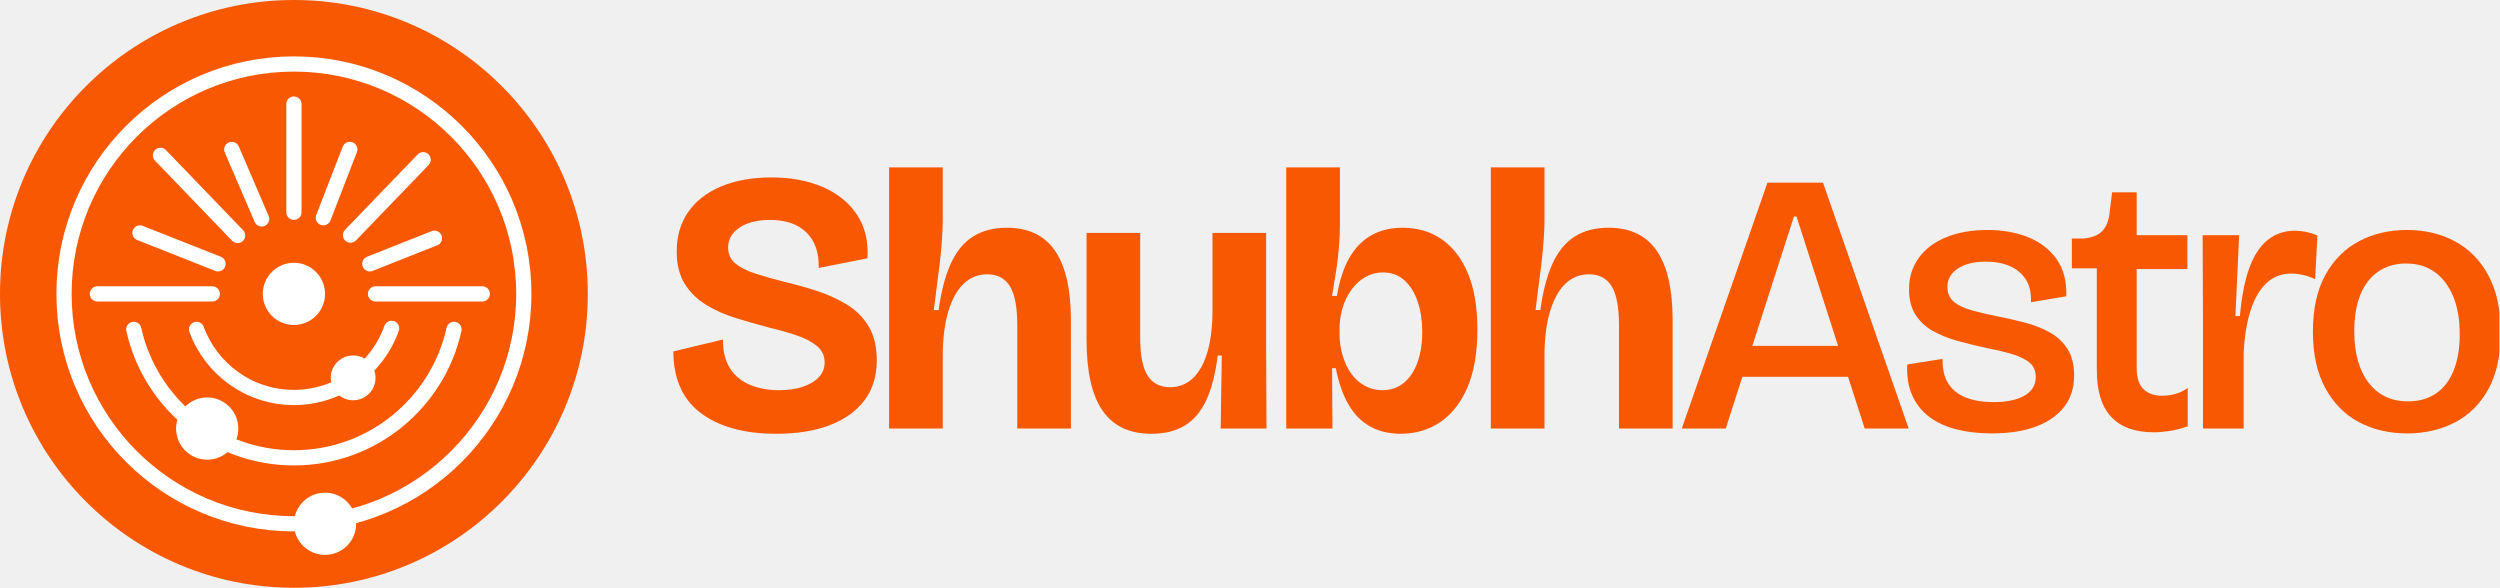
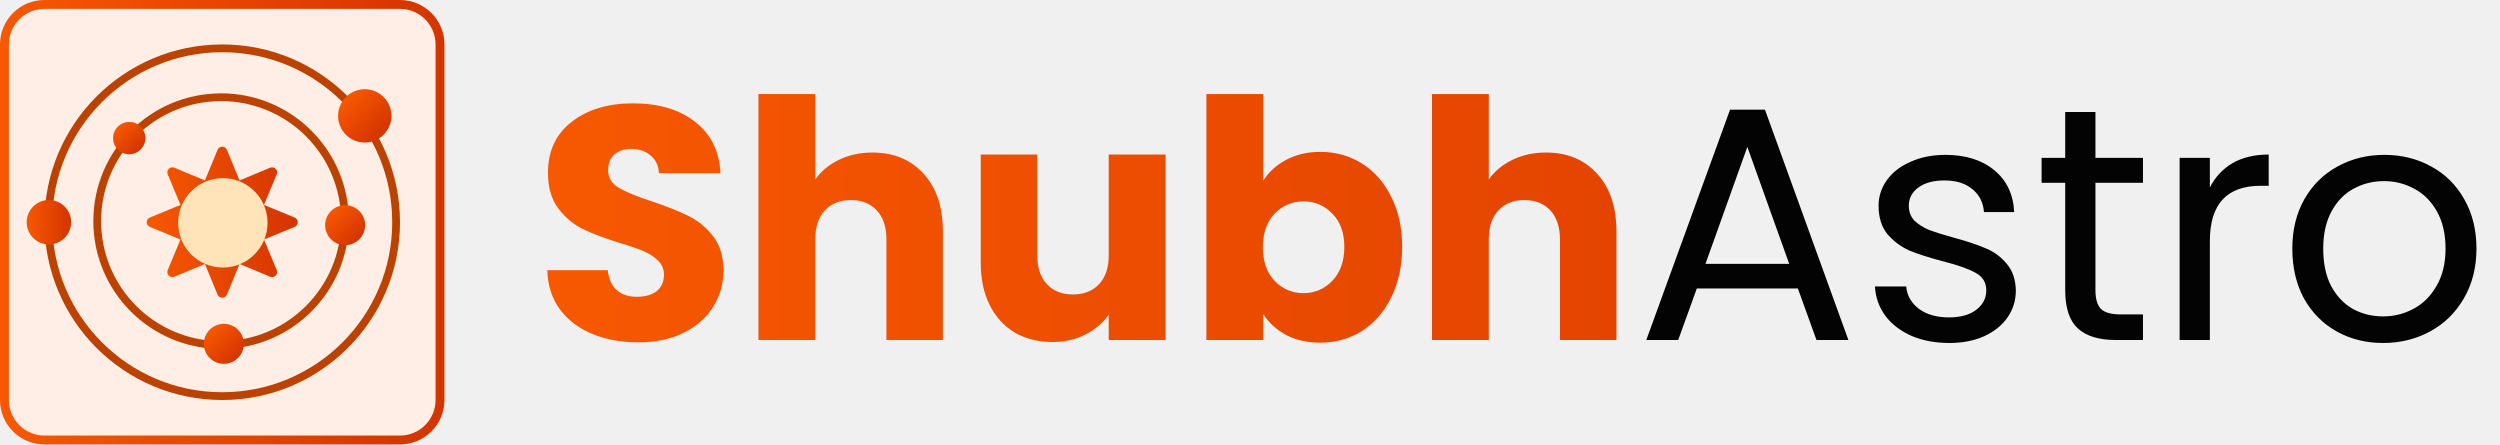
- <svg xmlns="http://www.w3.org/2000/svg" width="638" height="150" viewBox="0 0 638 150" fill="none">
-   <path d="M0 75C0 116.426 33.582 150 75.008 150C116.426 150 150.008 116.426 150.008 75C150.008 33.574 116.426 0 75.008 0C33.582 0 0 33.574 0 75Z" fill="#F75801" />
-   <path d="M34.145 84.058C38.289 102.806 55.009 116.839 75.009 116.839C95.001 116.839 111.728 102.806 115.864 84.058M50.167 84.058C53.867 94.192 63.59 101.435 75.009 101.435C86.522 101.435 96.316 94.066 99.937 83.788M123.083 75.001H95.833M54.177 75.001H24.858M60.642 60.096L40.952 39.644M55.642 67.331L35.722 59.446M66.776 55.864L59.145 38.131M89.272 38.131L82.52 55.571M110.872 60.793L94.375 67.331M107.988 40.762L89.454 60.001M75.009 26.554V54.169M133.677 75.001C133.677 42.6 107.41 16.332 75.009 16.332C42.6 16.332 16.34 42.6 16.34 75.001C16.34 107.402 42.6 133.67 75.009 133.67C107.41 133.67 133.677 107.402 133.677 75.001Z" stroke="white" stroke-width="3.883" stroke-miterlimit="10" stroke-linecap="round" />
-   <path fill-rule="evenodd" clip-rule="evenodd" d="M82.949 75C82.949 70.611 79.391 67.061 75.009 67.061C70.619 67.061 67.061 70.611 67.061 75C67.061 79.39 70.619 82.94 75.009 82.94C79.391 82.94 82.949 79.39 82.949 75ZM95.833 96.435C95.833 93.273 93.273 90.713 90.12 90.713C86.958 90.713 84.399 93.273 84.399 96.435C84.399 99.588 86.958 102.148 90.12 102.148C93.273 102.148 95.833 99.588 95.833 96.435ZM60.817 109.374C60.817 104.984 57.267 101.434 52.877 101.434C48.487 101.434 44.938 104.984 44.938 109.374C44.938 113.764 48.487 117.314 52.877 117.314C57.267 117.314 60.817 113.764 60.817 109.374ZM90.888 133.669C90.888 129.279 87.338 125.729 82.949 125.729C78.559 125.729 75.009 129.279 75.009 133.669C75.009 138.059 78.559 141.609 82.949 141.609C87.338 141.609 90.888 138.059 90.888 133.669Z" fill="white" />
-   <g clip-path="url(#clip0_92_99)">
-     <path fill-rule="evenodd" clip-rule="evenodd" d="M198.086 110.7C193.839 110.7 190.083 110.225 186.818 109.274C183.553 108.323 180.796 106.96 178.545 105.185C176.295 103.41 174.615 101.223 173.506 98.624C172.396 96.025 171.842 93.046 171.842 89.686L184.488 86.643C184.488 89.686 185.106 92.158 186.343 94.06C187.579 95.962 189.29 97.356 191.477 98.244C193.664 99.131 196.089 99.575 198.751 99.575C201.16 99.575 203.236 99.274 204.98 98.672C206.723 98.069 208.07 97.245 209.021 96.199C209.972 95.153 210.447 93.933 210.447 92.538C210.447 90.827 209.813 89.432 208.545 88.355C207.278 87.277 205.582 86.374 203.458 85.645C201.335 84.916 198.942 84.234 196.279 83.6C193.427 82.84 190.606 82.031 187.816 81.176C185.027 80.32 182.492 79.195 180.209 77.8C177.927 76.406 176.105 74.615 174.742 72.428C173.379 70.241 172.698 67.499 172.698 64.203C172.698 60.278 173.68 56.902 175.645 54.076C177.61 51.26 180.415 49.089 184.06 47.562C187.705 46.041 191.969 45.28 196.85 45.28C201.794 45.28 206.152 46.089 209.924 47.705C213.696 49.322 216.612 51.667 218.672 54.741C220.732 57.816 221.636 61.54 221.382 65.914L208.926 68.386C208.989 66.421 208.751 64.678 208.213 63.157C207.674 61.635 206.866 60.352 205.788 59.306C204.71 58.26 203.395 57.467 201.842 56.928C200.289 56.395 198.498 56.125 196.469 56.12C194.187 56.125 192.254 56.442 190.669 57.071C189.084 57.71 187.88 58.55 187.056 59.591C186.232 60.637 185.82 61.825 185.82 63.157C185.82 64.868 186.438 66.231 187.674 67.245C188.91 68.265 190.606 69.121 192.761 69.813C194.916 70.51 197.357 71.207 200.083 71.904C202.809 72.538 205.55 73.299 208.308 74.187C211.065 75.074 213.633 76.231 216.01 77.657C218.387 79.084 220.273 80.954 221.667 83.267C223.062 85.581 223.759 88.481 223.759 91.968C223.759 95.962 222.713 99.353 220.621 102.142C218.53 104.932 215.566 107.055 211.731 108.513C207.896 109.971 203.347 110.7 198.086 110.7ZM226.897 109.369V42.713H240.59V56.31C240.59 57.578 240.526 59.163 240.4 61.065C240.273 62.972 240.083 65 239.829 67.15C239.576 69.305 239.306 71.429 239.021 73.521C238.736 75.613 238.498 77.483 238.308 79.131H239.544C240.178 74.377 241.208 70.431 242.634 67.293C244.061 64.155 245.962 61.841 248.339 60.352C250.717 58.862 253.585 58.117 256.945 58.117C262.46 58.117 266.564 60.082 269.259 64.012C271.953 67.943 273.3 73.87 273.3 81.794V109.369H259.607V82.84C259.607 78.402 258.989 75.153 257.753 73.093C256.517 71.033 254.568 70.003 251.905 70.003C249.623 70.003 247.642 70.795 245.962 72.38C244.282 73.965 242.967 76.326 242.016 79.464C241.065 82.602 240.59 86.453 240.59 91.017V109.369H226.897ZM293.839 110.7C288.255 110.7 284.103 108.735 281.382 104.805C278.656 100.874 277.293 94.884 277.293 86.833V59.448H290.978V86.168C290.983 90.668 291.617 93.901 292.88 95.867C294.148 97.832 296.052 98.814 298.593 98.814C300.236 98.814 301.723 98.402 303.054 97.578C304.385 96.754 305.526 95.518 306.477 93.87C307.428 92.222 308.157 90.177 308.664 87.737C309.177 85.301 309.433 82.401 309.433 79.036V59.448H323.117V86.928L323.213 109.369H311.517L311.802 90.732H310.764C310.188 95.359 309.222 99.147 307.864 102.095C306.496 105.042 304.655 107.214 302.341 108.608C300.027 110.003 297.193 110.7 293.839 110.7ZM357.444 110.7C354.465 110.7 351.85 110.066 349.599 108.798C347.349 107.531 345.511 105.645 344.084 103.141C342.658 100.637 341.596 97.578 340.899 93.965H339.948L340.043 109.369H328.252V42.713H341.945V57.547C341.945 59.258 341.866 61.081 341.707 63.014C341.549 64.947 341.311 66.96 340.994 69.052C340.677 71.144 340.328 73.299 339.948 75.518H341.184C341.818 71.651 342.864 68.434 344.322 65.867C345.78 63.304 347.65 61.371 349.932 60.066C352.214 58.772 354.877 58.122 357.919 58.117C361.786 58.117 365.146 59.115 367.999 61.112C370.851 63.109 373.07 66.025 374.655 69.86C376.24 73.695 377.032 78.434 377.032 84.076C377.032 89.971 376.192 94.884 374.512 98.814C372.832 102.745 370.518 105.708 367.571 107.705C364.623 109.702 361.247 110.7 357.444 110.7ZM352.785 99.575C354.94 99.575 356.778 98.941 358.3 97.673C359.821 96.405 360.978 94.646 361.77 92.396C362.563 90.145 362.959 87.594 362.959 84.741C362.959 81.889 362.579 79.322 361.818 77.039C361.057 74.757 359.932 72.935 358.442 71.572C356.953 70.209 355.098 69.527 352.88 69.527C351.612 69.527 350.408 69.781 349.266 70.288C348.125 70.801 347.111 71.498 346.224 72.38C345.336 73.273 344.56 74.319 343.894 75.518C343.228 76.722 342.721 78.054 342.373 79.512C342.024 80.97 341.85 82.491 341.85 84.076V85.027C341.85 86.992 342.103 88.862 342.61 90.637C343.118 92.412 343.847 93.965 344.797 95.296C345.748 96.627 346.905 97.673 348.268 98.434C349.631 99.195 351.137 99.575 352.785 99.575ZM380.455 109.369V42.713H394.148V56.31C394.148 57.578 394.084 59.163 393.957 61.065C393.831 62.972 393.641 65 393.387 67.15C393.133 69.305 392.864 71.429 392.579 73.521C392.293 75.613 392.056 77.483 391.866 79.131H393.102C393.736 74.377 394.766 70.431 396.192 67.293C397.618 64.155 399.52 61.841 401.897 60.352C404.274 58.862 407.143 58.117 410.503 58.117C416.018 58.117 420.122 60.082 422.816 64.012C425.511 67.943 426.858 73.87 426.858 81.794V109.369H413.165V82.84C413.165 78.402 412.547 75.153 411.311 73.093C410.075 71.033 408.125 70.003 405.463 70.003C403.181 70.003 401.2 70.795 399.52 72.38C397.84 73.965 396.525 76.326 395.574 79.464C394.623 82.602 394.148 86.453 394.148 91.017V109.369H380.455ZM428.189 109.369L450.059 46.611H464.227L486.097 109.369H474.877L470.621 96.152H443.656L439.409 109.369H428.189ZM457.476 55.264H456.81L446.2 88.26H468.086L457.476 55.264Z" fill="#F75801" />
-   </g>
-   <g clip-path="url(#clip1_92_99)">
-     <path fill-rule="evenodd" clip-rule="evenodd" d="M199.086 110.7C194.839 110.7 191.083 110.225 187.818 109.274C184.553 108.323 181.796 106.96 179.545 105.185C177.295 103.41 175.615 101.223 174.506 98.624C173.396 96.025 172.842 93.046 172.842 89.686L185.488 86.643C185.488 89.686 186.106 92.158 187.343 94.06C188.579 95.962 190.29 97.356 192.477 98.244C194.664 99.131 197.089 99.575 199.751 99.575C202.16 99.575 204.236 99.274 205.98 98.672C207.723 98.069 209.07 97.245 210.021 96.199C210.972 95.153 211.447 93.933 211.447 92.538C211.447 90.827 210.813 89.432 209.545 88.355C208.278 87.277 206.582 86.374 204.458 85.645C202.335 84.916 199.942 84.234 197.279 83.6C194.427 82.84 191.606 82.031 188.816 81.176C186.027 80.32 183.492 79.195 181.209 77.8C178.927 76.406 177.105 74.615 175.742 72.428C174.379 70.241 173.698 67.499 173.698 64.203C173.698 60.278 174.68 56.902 176.645 54.076C178.61 51.26 181.415 49.089 185.06 47.562C188.705 46.041 192.969 45.28 197.85 45.28C202.794 45.28 207.152 46.089 210.924 47.705C214.696 49.322 217.612 51.667 219.672 54.741C221.732 57.816 222.636 61.54 222.382 65.914L209.926 68.386C209.989 66.421 209.751 64.678 209.213 63.157C208.674 61.635 207.866 60.352 206.788 59.306C205.71 58.26 204.395 57.467 202.842 56.928C201.289 56.395 199.498 56.125 197.469 56.12C195.187 56.125 193.254 56.442 191.669 57.071C190.084 57.71 188.88 58.55 188.056 59.591C187.232 60.637 186.82 61.825 186.82 63.157C186.82 64.868 187.438 66.231 188.674 67.245C189.91 68.265 191.606 69.121 193.761 69.813C195.916 70.51 198.357 71.207 201.083 71.904C203.809 72.538 206.55 73.299 209.308 74.187C212.065 75.074 214.633 76.231 217.01 77.657C219.387 79.084 221.273 80.954 222.667 83.267C224.062 85.581 224.759 88.481 224.759 91.968C224.759 95.962 223.713 99.353 221.621 102.142C219.53 104.932 216.566 107.055 212.731 108.513C208.896 109.971 204.347 110.7 199.086 110.7ZM227.897 109.369V42.713H241.59V56.31C241.59 57.578 241.526 59.163 241.4 61.065C241.273 62.972 241.083 65 240.829 67.15C240.576 69.305 240.306 71.429 240.021 73.521C239.736 75.613 239.498 77.483 239.308 79.131H240.544C241.178 74.377 242.208 70.431 243.634 67.293C245.061 64.155 246.962 61.841 249.339 60.352C251.717 58.862 254.585 58.117 257.945 58.117C263.46 58.117 267.564 60.082 270.259 64.012C272.953 67.943 274.3 73.87 274.3 81.794V109.369H260.607V82.84C260.607 78.402 259.989 75.153 258.753 73.093C257.517 71.033 255.568 70.003 252.905 70.003C250.623 70.003 248.642 70.795 246.962 72.38C245.282 73.965 243.967 76.326 243.016 79.464C242.065 82.602 241.59 86.453 241.59 91.017V109.369H227.897ZM294.839 110.7C289.255 110.7 285.103 108.735 282.382 104.805C279.656 100.874 278.293 94.884 278.293 86.833V59.448H291.978V86.168C291.983 90.668 292.617 93.901 293.88 95.867C295.148 97.832 297.052 98.814 299.593 98.814C301.236 98.814 302.723 98.402 304.054 97.578C305.385 96.754 306.526 95.518 307.477 93.87C308.428 92.222 309.157 90.177 309.664 87.737C310.177 85.301 310.433 82.401 310.433 79.036V59.448H324.117V86.928L324.213 109.369H312.517L312.802 90.732H311.764C311.188 95.359 310.222 99.147 308.864 102.095C307.496 105.042 305.655 107.214 303.341 108.608C301.027 110.003 298.193 110.7 294.839 110.7ZM358.444 110.7C355.465 110.7 352.85 110.066 350.599 108.798C348.349 107.531 346.511 105.645 345.084 103.141C343.658 100.637 342.596 97.578 341.899 93.965H340.948L341.043 109.369H329.252V42.713H342.945V57.547C342.945 59.258 342.866 61.081 342.707 63.014C342.549 64.947 342.311 66.96 341.994 69.052C341.677 71.144 341.328 73.299 340.948 75.518H342.184C342.818 71.651 343.864 68.434 345.322 65.867C346.78 63.304 348.65 61.371 350.932 60.066C353.214 58.772 355.877 58.122 358.919 58.117C362.786 58.117 366.146 59.115 368.999 61.112C371.851 63.109 374.07 66.025 375.655 69.86C377.24 73.695 378.032 78.434 378.032 84.076C378.032 89.971 377.192 94.884 375.512 98.814C373.832 102.745 371.518 105.708 368.571 107.705C365.623 109.702 362.247 110.7 358.444 110.7ZM353.785 99.575C355.94 99.575 357.778 98.941 359.3 97.673C360.821 96.405 361.978 94.646 362.77 92.396C363.563 90.145 363.959 87.594 363.959 84.741C363.959 81.889 363.579 79.322 362.818 77.039C362.057 74.757 360.932 72.935 359.442 71.572C357.953 70.209 356.098 69.527 353.88 69.527C352.612 69.527 351.408 69.781 350.266 70.288C349.125 70.801 348.111 71.498 347.224 72.38C346.336 73.273 345.56 74.319 344.894 75.518C344.228 76.722 343.721 78.054 343.373 79.512C343.024 80.97 342.85 82.491 342.85 84.076V85.027C342.85 86.992 343.103 88.862 343.61 90.637C344.118 92.412 344.847 93.965 345.797 95.296C346.748 96.627 347.905 97.673 349.268 98.434C350.631 99.195 352.137 99.575 353.785 99.575ZM381.455 109.369V42.713H395.148V56.31C395.148 57.578 395.084 59.163 394.957 61.065C394.831 62.972 394.641 65 394.387 67.15C394.133 69.305 393.864 71.429 393.579 73.521C393.293 75.613 393.056 77.483 392.866 79.131H394.102C394.736 74.377 395.766 70.431 397.192 67.293C398.618 64.155 400.52 61.841 402.897 60.352C405.274 58.862 408.143 58.117 411.503 58.117C417.018 58.117 421.122 60.082 423.816 64.012C426.511 67.943 427.858 73.87 427.858 81.794V109.369H414.165V82.84C414.165 78.402 413.547 75.153 412.311 73.093C411.075 71.033 409.125 70.003 406.463 70.003C404.181 70.003 402.2 70.795 400.52 72.38C398.84 73.965 397.525 76.326 396.574 79.464C395.623 82.602 395.148 86.453 395.148 91.017V109.369H381.455ZM429.189 109.369L451.059 46.611H465.227L487.097 109.369H475.877L471.621 96.152H444.656L440.409 109.369H429.189ZM458.476 55.264H457.81L447.2 88.26H469.086L458.476 55.264Z" fill="#F75801" />
-     <path d="M508.301 110.605C505.068 110.605 502.105 110.272 499.41 109.607C496.711 108.941 494.397 107.895 492.469 106.469C490.531 105.043 489.057 103.22 488.048 101.001C487.033 98.783 486.59 96.12 486.716 93.014L495.75 91.588C495.686 94.187 496.178 96.294 497.224 97.911C498.264 99.527 499.77 100.716 501.74 101.477C503.7 102.237 506.046 102.618 508.777 102.618C512.136 102.618 514.764 102.063 516.661 100.954C518.568 99.844 519.521 98.276 519.521 96.247C519.521 94.662 519.014 93.442 518 92.586C516.981 91.73 515.554 91.017 513.721 90.447C511.878 89.876 509.659 89.337 507.065 88.83C504.403 88.26 501.883 87.641 499.506 86.976C497.128 86.31 495.021 85.454 493.182 84.409C491.344 83.363 489.886 81.984 488.808 80.272C487.731 78.561 487.192 76.406 487.192 73.806C487.192 70.764 488.016 68.101 489.664 65.819C491.312 63.537 493.642 61.778 496.653 60.542C499.664 59.306 503.198 58.688 507.255 58.688C510.99 58.688 514.397 59.29 517.477 60.494C520.546 61.704 522.987 63.558 524.799 66.057C526.605 68.561 527.445 71.746 527.319 75.613L518.285 77.134C518.407 74.789 517.979 72.856 517.002 71.334C516.014 69.813 514.651 68.672 512.913 67.911C511.17 67.15 509.125 66.77 506.78 66.77C503.795 66.77 501.418 67.356 499.648 68.529C497.868 69.702 496.981 71.271 496.986 73.236C496.981 74.821 497.519 76.073 498.602 76.992C499.68 77.911 501.185 78.64 503.119 79.179C505.047 79.718 507.282 80.241 509.823 80.748C512.099 81.192 514.397 81.715 516.716 82.317C519.025 82.919 521.133 83.743 523.04 84.789C524.941 85.835 526.463 87.245 527.604 89.02C528.745 90.795 529.315 93.077 529.315 95.867C529.31 98.973 528.47 101.619 526.796 103.806C525.11 105.993 522.717 107.673 519.617 108.846C516.505 110.019 512.733 110.605 508.301 110.605Z" fill="#F75801" />
-     <path fill-rule="evenodd" clip-rule="evenodd" d="M549.656 110.32C544.839 110.32 541.21 109.005 538.769 106.374C536.328 103.743 535.108 99.797 535.108 94.535V68.482H528.737V60.875H531.59C533.872 60.684 535.536 60.019 536.582 58.878C537.628 57.737 538.246 56.025 538.436 53.743L539.007 49.084H545.282V60.019H558.214V68.672H545.282V93.965C545.282 96.437 545.869 98.228 547.042 99.338C548.214 100.447 549.783 101.002 551.748 101.002C552.889 101.002 554.03 100.843 555.172 100.526C556.313 100.209 557.359 99.702 558.309 99.005V108.799C556.661 109.369 555.124 109.765 553.698 109.987C552.271 110.209 550.924 110.32 549.656 110.32ZM562.208 109.369V84.647L562.113 60.019H571.431L570.481 80.653H571.622C572.065 75.645 572.874 71.54 574.046 68.339C575.219 65.143 576.788 62.766 578.753 61.207C580.718 59.66 583 58.883 585.599 58.878C586.487 58.878 587.422 58.973 588.405 59.163C589.387 59.353 590.386 59.67 591.4 60.114L590.829 71.239C589.752 70.732 588.69 70.368 587.644 70.146C586.598 69.924 585.599 69.813 584.649 69.813C582.24 69.813 580.164 70.621 578.42 72.238C576.677 73.854 575.314 76.2 574.332 79.274C573.349 82.349 572.763 86.041 572.573 90.352V109.369H562.208Z" fill="#F75801" />
-     <path d="M614.316 110.605C609.688 110.605 605.568 109.638 601.955 107.705C598.341 105.772 595.489 102.871 593.397 99.004C591.305 95.138 590.259 90.352 590.259 84.646C590.259 78.82 591.321 73.986 593.444 70.145C595.568 66.31 598.436 63.442 602.05 61.54C605.663 59.638 609.72 58.688 614.221 58.688C618.848 58.688 622.969 59.67 626.582 61.635C630.195 63.6 633.032 66.516 635.092 70.383C637.153 74.255 638.183 79.073 638.183 84.837C638.183 90.668 637.137 95.486 635.045 99.29C632.953 103.093 630.1 105.93 626.487 107.8C622.874 109.67 618.817 110.605 614.316 110.605ZM614.506 102.428C617.295 102.428 619.672 101.762 621.638 100.431C623.603 99.1 625.108 97.15 626.154 94.583C627.2 92.016 627.723 88.925 627.723 85.312C627.723 81.577 627.168 78.36 626.059 75.66C624.95 72.972 623.381 70.896 621.352 69.432C619.324 67.974 616.883 67.245 614.031 67.245C611.305 67.245 608.943 67.927 606.947 69.29C604.95 70.653 603.428 72.618 602.382 75.185C601.336 77.752 600.814 80.875 600.814 84.551C600.814 90.13 602.034 94.504 604.474 97.673C606.915 100.843 610.259 102.428 614.506 102.428Z" fill="#F75801" />
-   </g>
+ <svg xmlns="http://www.w3.org/2000/svg" width="225" height="40" viewBox="0 0 225 40" fill="none">
+   <path d="M57.453 30.809C55.917 30.809 54.541 30.56 53.325 30.061C52.108 29.563 51.131 28.825 50.393 27.848C49.675 26.871 49.296 25.694 49.256 24.318H54.701C54.781 25.096 55.05 25.694 55.508 26.113C55.967 26.512 56.566 26.711 57.303 26.711C58.061 26.711 58.66 26.542 59.098 26.203C59.537 25.844 59.756 25.355 59.756 24.737C59.756 24.218 59.577 23.79 59.218 23.45C58.879 23.111 58.45 22.832 57.932 22.613C57.433 22.393 56.715 22.144 55.778 21.865C54.422 21.446 53.315 21.027 52.457 20.609C51.6 20.19 50.862 19.572 50.244 18.754C49.625 17.936 49.316 16.869 49.316 15.553C49.316 13.599 50.024 12.073 51.44 10.976C52.856 9.859 54.701 9.301 56.974 9.301C59.288 9.301 61.152 9.859 62.568 10.976C63.984 12.073 64.742 13.609 64.842 15.583H59.308C59.268 14.905 59.019 14.376 58.56 13.998C58.101 13.599 57.513 13.399 56.795 13.399C56.177 13.399 55.678 13.569 55.299 13.908C54.92 14.227 54.731 14.695 54.731 15.314C54.731 15.992 55.05 16.52 55.688 16.899C56.326 17.278 57.323 17.687 58.679 18.126C60.036 18.584 61.133 19.023 61.97 19.442C62.828 19.861 63.566 20.469 64.184 21.267C64.802 22.064 65.111 23.091 65.111 24.348C65.111 25.544 64.802 26.631 64.184 27.609C63.586 28.586 62.708 29.363 61.551 29.942C60.395 30.52 59.029 30.809 57.453 30.809ZM78.52 13.728C80.434 13.728 81.97 14.366 83.127 15.643C84.283 16.899 84.862 18.634 84.862 20.848V30.6H79.776V21.536C79.776 20.419 79.487 19.552 78.909 18.933C78.33 18.315 77.553 18.006 76.575 18.006C75.598 18.006 74.82 18.315 74.242 18.933C73.664 19.552 73.374 20.419 73.374 21.536V30.6H68.259V8.463H73.374V16.151C73.893 15.413 74.601 14.825 75.498 14.386C76.396 13.948 77.403 13.728 78.52 13.728ZM104.899 13.908V30.6H99.784V28.326C99.265 29.064 98.557 29.663 97.66 30.121C96.782 30.56 95.805 30.779 94.728 30.779C93.452 30.779 92.325 30.5 91.348 29.942C90.371 29.363 89.613 28.536 89.075 27.459C88.536 26.382 88.267 25.116 88.267 23.66V13.908H93.352V22.972C93.352 24.089 93.641 24.956 94.22 25.574C94.798 26.193 95.576 26.502 96.553 26.502C97.55 26.502 98.338 26.193 98.916 25.574C99.495 24.956 99.784 24.089 99.784 22.972V13.908H104.899ZM113.689 16.271C114.168 15.493 114.856 14.865 115.753 14.386C116.651 13.908 117.678 13.668 118.834 13.668C120.21 13.668 121.457 14.017 122.574 14.715C123.69 15.413 124.568 16.411 125.206 17.707C125.864 19.003 126.193 20.509 126.193 22.224C126.193 23.939 125.864 25.455 125.206 26.771C124.568 28.067 123.69 29.074 122.574 29.792C121.457 30.49 120.21 30.839 118.834 30.839C117.658 30.839 116.631 30.61 115.753 30.151C114.876 29.673 114.188 29.044 113.689 28.267V30.6H108.574V8.463H113.689V16.271ZM120.988 22.224C120.988 20.948 120.629 19.95 119.911 19.233C119.213 18.495 118.346 18.126 117.309 18.126C116.292 18.126 115.424 18.495 114.706 19.233C114.008 19.97 113.659 20.977 113.659 22.254C113.659 23.53 114.008 24.537 114.706 25.275C115.424 26.013 116.292 26.382 117.309 26.382C118.326 26.382 119.193 26.013 119.911 25.275C120.629 24.517 120.988 23.5 120.988 22.224ZM139.138 13.728C141.052 13.728 142.588 14.366 143.744 15.643C144.901 16.899 145.479 18.634 145.479 20.848V30.6H140.394V21.536C140.394 20.419 140.105 19.552 139.526 18.933C138.948 18.315 138.17 18.006 137.193 18.006C136.216 18.006 135.438 18.315 134.86 18.933C134.281 19.552 133.992 20.419 133.992 21.536V30.6H128.877V8.463H133.992V16.151C134.511 15.413 135.219 14.825 136.116 14.386C137.014 13.948 138.021 13.728 139.138 13.728Z" fill="url(#paint0_linear_9302_1055)" />
+   <path d="M161.808 25.963H152.714L151.038 30.6H148.167L155.705 9.869H158.846L166.355 30.6H163.483L161.808 25.963ZM161.03 23.75L157.261 13.22L153.491 23.75H161.03ZM175.443 30.869C174.187 30.869 173.06 30.66 172.063 30.241C171.066 29.802 170.278 29.204 169.7 28.446C169.122 27.668 168.802 26.781 168.743 25.784H171.555C171.634 26.601 172.013 27.27 172.691 27.788C173.389 28.307 174.297 28.566 175.414 28.566C176.451 28.566 177.268 28.337 177.867 27.878C178.465 27.419 178.764 26.841 178.764 26.143C178.764 25.425 178.445 24.896 177.807 24.557C177.169 24.198 176.181 23.849 174.845 23.51C173.629 23.191 172.632 22.872 171.854 22.553C171.096 22.214 170.438 21.725 169.879 21.087C169.341 20.429 169.072 19.572 169.072 18.515C169.072 17.677 169.321 16.909 169.82 16.211C170.318 15.513 171.026 14.965 171.943 14.566C172.861 14.147 173.908 13.938 175.085 13.938C176.899 13.938 178.365 14.396 179.482 15.314C180.599 16.231 181.197 17.488 181.277 19.083H178.555C178.495 18.225 178.146 17.537 177.508 17.019C176.889 16.5 176.052 16.241 174.995 16.241C174.018 16.241 173.24 16.45 172.661 16.869C172.083 17.288 171.794 17.837 171.794 18.515C171.794 19.053 171.963 19.502 172.302 19.861C172.661 20.2 173.1 20.479 173.619 20.698C174.157 20.898 174.895 21.127 175.832 21.386C177.009 21.705 177.966 22.024 178.704 22.344C179.442 22.643 180.07 23.101 180.589 23.72C181.127 24.338 181.406 25.146 181.426 26.143C181.426 27.04 181.177 27.848 180.679 28.566C180.18 29.284 179.472 29.852 178.555 30.271C177.657 30.67 176.62 30.869 175.443 30.869ZM188.59 16.45V26.113C188.59 26.911 188.759 27.479 189.098 27.818C189.437 28.137 190.026 28.297 190.863 28.297H192.868V30.6H190.415C188.899 30.6 187.762 30.251 187.004 29.553C186.246 28.855 185.868 27.708 185.868 26.113V16.45H183.744V14.207H185.868V10.079H188.59V14.207H192.868V16.45H188.59ZM198.888 16.869C199.367 15.932 200.045 15.204 200.922 14.685C201.82 14.167 202.907 13.908 204.183 13.908V16.72H203.465C200.414 16.72 198.888 18.375 198.888 21.686V30.6H196.166V14.207H198.888V16.869ZM214.475 30.869C212.939 30.869 211.543 30.52 210.287 29.822C209.05 29.124 208.073 28.137 207.355 26.861C206.657 25.564 206.308 24.069 206.308 22.373C206.308 20.698 206.667 19.223 207.385 17.946C208.123 16.65 209.12 15.663 210.377 14.985C211.633 14.287 213.039 13.938 214.595 13.938C216.15 13.938 217.556 14.287 218.812 14.985C220.069 15.663 221.056 16.64 221.774 17.916C222.512 19.193 222.881 20.678 222.881 22.373C222.881 24.069 222.502 25.564 221.744 26.861C221.006 28.137 219.999 29.124 218.723 29.822C217.446 30.52 216.03 30.869 214.475 30.869ZM214.475 28.476C215.452 28.476 216.369 28.247 217.227 27.788C218.085 27.329 218.773 26.641 219.291 25.724C219.83 24.807 220.099 23.69 220.099 22.373C220.099 21.057 219.84 19.941 219.321 19.023C218.803 18.106 218.124 17.428 217.287 16.989C216.449 16.53 215.542 16.301 214.565 16.301C213.567 16.301 212.65 16.53 211.813 16.989C210.995 17.428 210.337 18.106 209.838 19.023C209.34 19.941 209.09 21.057 209.09 22.373C209.09 23.71 209.33 24.837 209.808 25.754C210.307 26.671 210.965 27.359 211.783 27.818C212.6 28.257 213.498 28.476 214.475 28.476Z" fill="#030303" />
+   <rect x="0.4" y="0.4" width="39.2" height="39.2" rx="3.6" fill="white" />
+   <rect x="0.4" y="0.4" width="39.2" height="39.2" rx="3.6" fill="#F75801" fill-opacity="0.1" />
+   <rect x="0.4" y="0.4" width="39.2" height="39.2" rx="3.6" stroke="url(#paint1_linear_9302_1055)" stroke-width="0.8" />
+   <path fill-rule="evenodd" clip-rule="evenodd" d="M18.444 16.242L15.687 15.094C15.517 15.023 15.322 15.062 15.191 15.191C15.062 15.322 15.023 15.517 15.094 15.687L16.242 18.444L13.481 19.581C13.311 19.651 13.2 19.816 13.2 20C13.2 20.184 13.311 20.349 13.481 20.419L16.242 21.556L15.094 24.314C15.023 24.483 15.062 24.678 15.191 24.808C15.322 24.938 15.517 24.977 15.687 24.906L18.444 23.758L19.581 26.519C19.651 26.689 19.816 26.8 20 26.8C20.184 26.8 20.349 26.689 20.419 26.519L21.556 23.758L24.314 24.906C24.483 24.977 24.678 24.938 24.808 24.808C24.938 24.678 24.977 24.483 24.906 24.314L23.758 21.556L26.519 20.419C26.689 20.349 26.8 20.184 26.8 20C26.8 19.816 26.689 19.651 26.519 19.581L23.758 18.444L24.906 15.687C24.977 15.517 24.938 15.322 24.808 15.191C24.678 15.062 24.483 15.023 24.314 15.094L21.556 16.242L20.419 13.481C20.349 13.311 20.184 13.2 20 13.2C19.816 13.2 19.651 13.311 19.581 13.481L18.444 16.242Z" fill="url(#paint2_linear_9302_1055)" />
+   <path d="M20.056 24.079C22.278 24.079 24.08 22.278 24.08 20.056C24.08 17.834 22.278 16.033 20.056 16.033C17.834 16.033 16.033 17.834 16.033 20.056C16.033 22.278 17.834 24.079 20.056 24.079Z" fill="#FFE4BA" />
+   <circle cx="19.9" cy="19.9" r="11.15" stroke="#BC4200" stroke-width="0.7" />
+   <circle cx="20" cy="20" r="15.65" stroke="#BC4200" stroke-width="0.7" />
+   <path d="M18.873 32.218C19.576 32.921 20.715 32.921 21.418 32.218C22.121 31.515 22.121 30.376 21.418 29.673C20.715 28.97 19.576 28.97 18.873 29.673C18.17 30.376 18.17 31.515 18.873 32.218Z" fill="url(#paint3_linear_9302_1055)" />
+   <path d="M10.6 13.457C11.168 14.025 12.089 14.025 12.657 13.457C13.225 12.889 13.225 11.968 12.657 11.4C12.089 10.832 11.168 10.832 10.6 11.4C10.032 11.968 10.032 12.889 10.6 13.457Z" fill="url(#paint4_linear_9302_1055)" />
+   <path d="M29.79 21.536C30.493 22.238 31.633 22.238 32.336 21.536C33.038 20.833 33.038 19.693 32.336 18.99C31.633 18.287 30.493 18.287 29.79 18.99C29.087 19.693 29.087 20.833 29.79 21.536Z" fill="url(#paint5_linear_9302_1055)" />
+   <path d="M31.131 12.126C32.069 13.063 33.588 13.063 34.526 12.126C35.463 11.188 35.463 9.669 34.526 8.731C33.588 7.794 32.069 7.794 31.131 8.731C30.194 9.669 30.194 11.188 31.131 12.126Z" fill="url(#paint6_linear_9302_1055)" />
+   <path d="M4.4 22C5.505 22 6.4 21.105 6.4 20C6.4 18.895 5.505 18 4.4 18C3.295 18 2.4 18.895 2.4 20C2.4 21.105 3.295 22 4.4 22Z" fill="url(#paint7_linear_9302_1055)" />
  <defs>
-     <clipPath id="clip0_92_99">
-       <rect width="256" height="68" fill="white" transform="translate(171.842 42.7129)" />
-     </clipPath>
-     <clipPath id="clip1_92_99">
-       <rect width="209" height="68" fill="white" transform="translate(428.842 42.7129)" />
-     </clipPath>
+     <linearGradient id="paint0_linear_9302_1055" x1="48" y1="20.1" x2="225" y2="20.1" gradientUnits="userSpaceOnUse">
+       <stop stop-color="#F75801" />
+       <stop offset="1" stop-color="#D43400" />
+     </linearGradient>
+     <linearGradient id="paint1_linear_9302_1055" x1="0" y1="20" x2="40" y2="20" gradientUnits="userSpaceOnUse">
+       <stop stop-color="#F75801" />
+       <stop offset="1" stop-color="#D43400" />
+     </linearGradient>
+     <linearGradient id="paint2_linear_9302_1055" x1="13.2" y1="20" x2="26.8" y2="20" gradientUnits="userSpaceOnUse">
+       <stop stop-color="#F75801" />
+       <stop offset="1" stop-color="#D43400" />
+     </linearGradient>
+     <linearGradient id="paint3_linear_9302_1055" x1="18.873" y1="29.673" x2="21.418" y2="32.218" gradientUnits="userSpaceOnUse">
+       <stop stop-color="#F75801" />
+       <stop offset="1" stop-color="#D43400" />
+     </linearGradient>
+     <linearGradient id="paint4_linear_9302_1055" x1="10.6" y1="11.4" x2="12.657" y2="13.457" gradientUnits="userSpaceOnUse">
+       <stop stop-color="#F75801" />
+       <stop offset="1" stop-color="#D43400" />
+     </linearGradient>
+     <linearGradient id="paint5_linear_9302_1055" x1="29.79" y1="18.99" x2="32.336" y2="21.536" gradientUnits="userSpaceOnUse">
+       <stop stop-color="#F75801" />
+       <stop offset="1" stop-color="#D43400" />
+     </linearGradient>
+     <linearGradient id="paint6_linear_9302_1055" x1="31.131" y1="8.731" x2="34.526" y2="12.126" gradientUnits="userSpaceOnUse">
+       <stop stop-color="#F75801" />
+       <stop offset="1" stop-color="#D43400" />
+     </linearGradient>
+     <linearGradient id="paint7_linear_9302_1055" x1="2.4" y1="20" x2="6.4" y2="20" gradientUnits="userSpaceOnUse">
+       <stop stop-color="#F75801" />
+       <stop offset="1" stop-color="#D43400" />
+     </linearGradient>
  </defs>
</svg>
